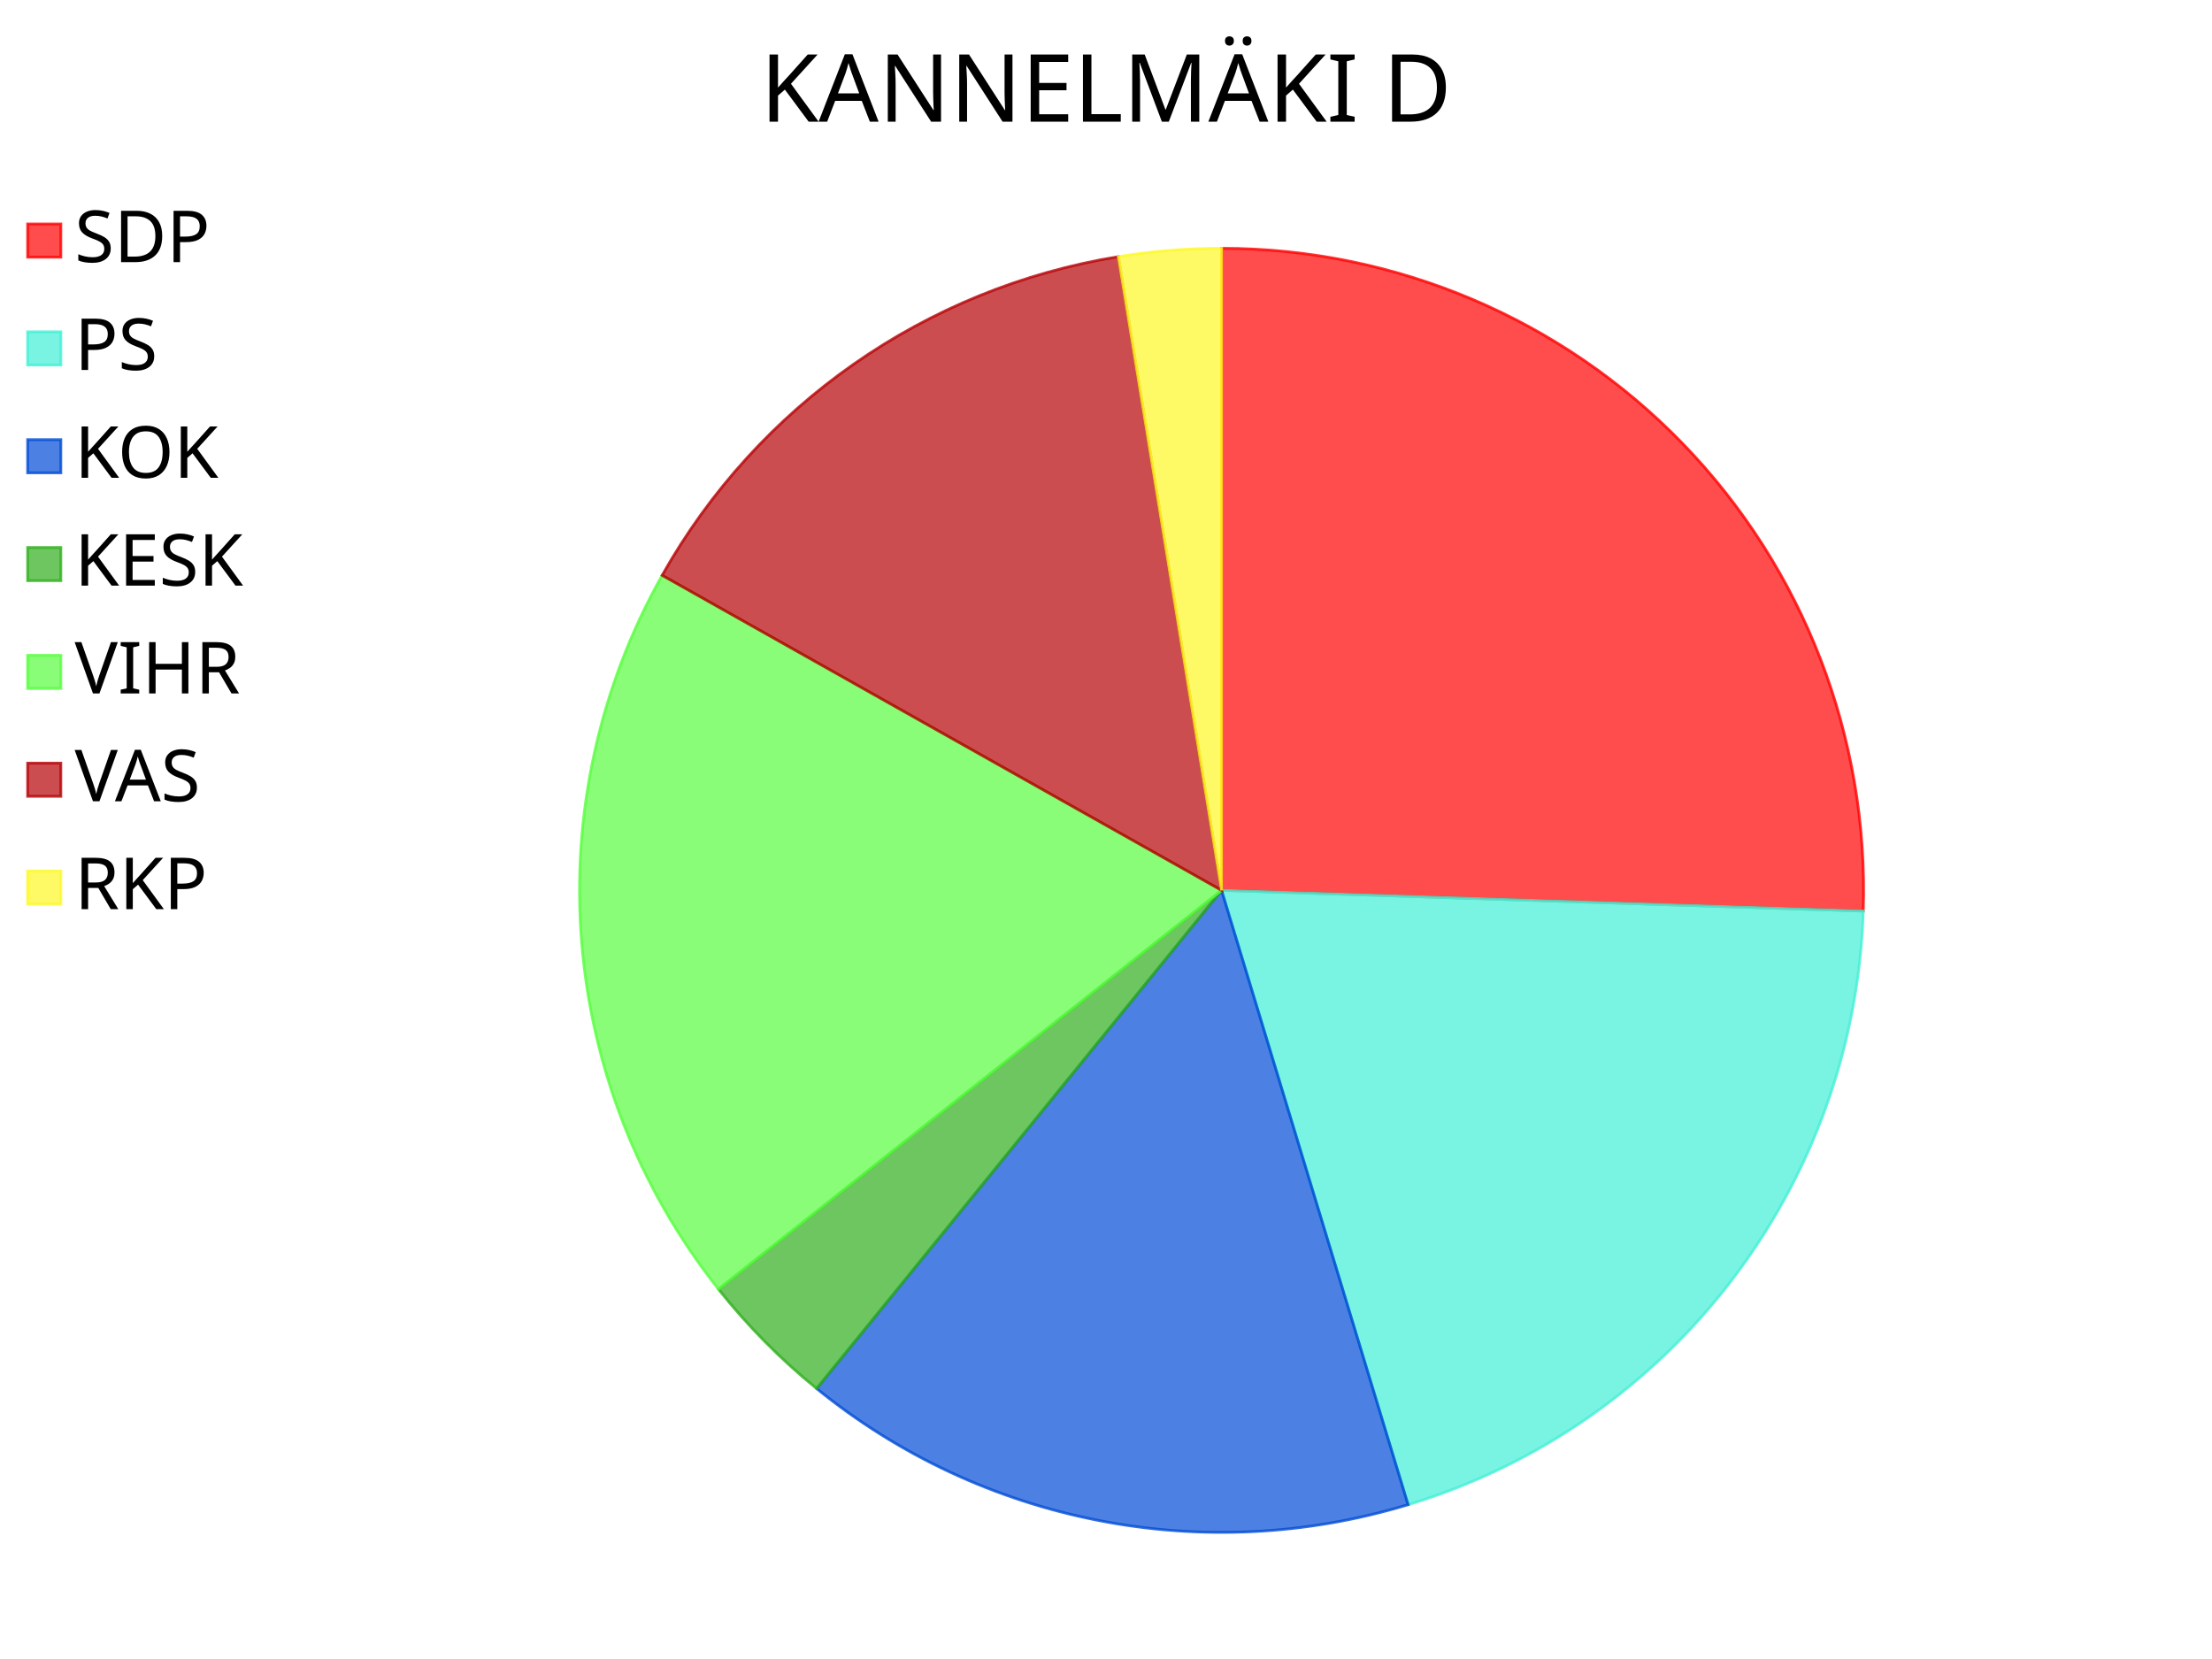
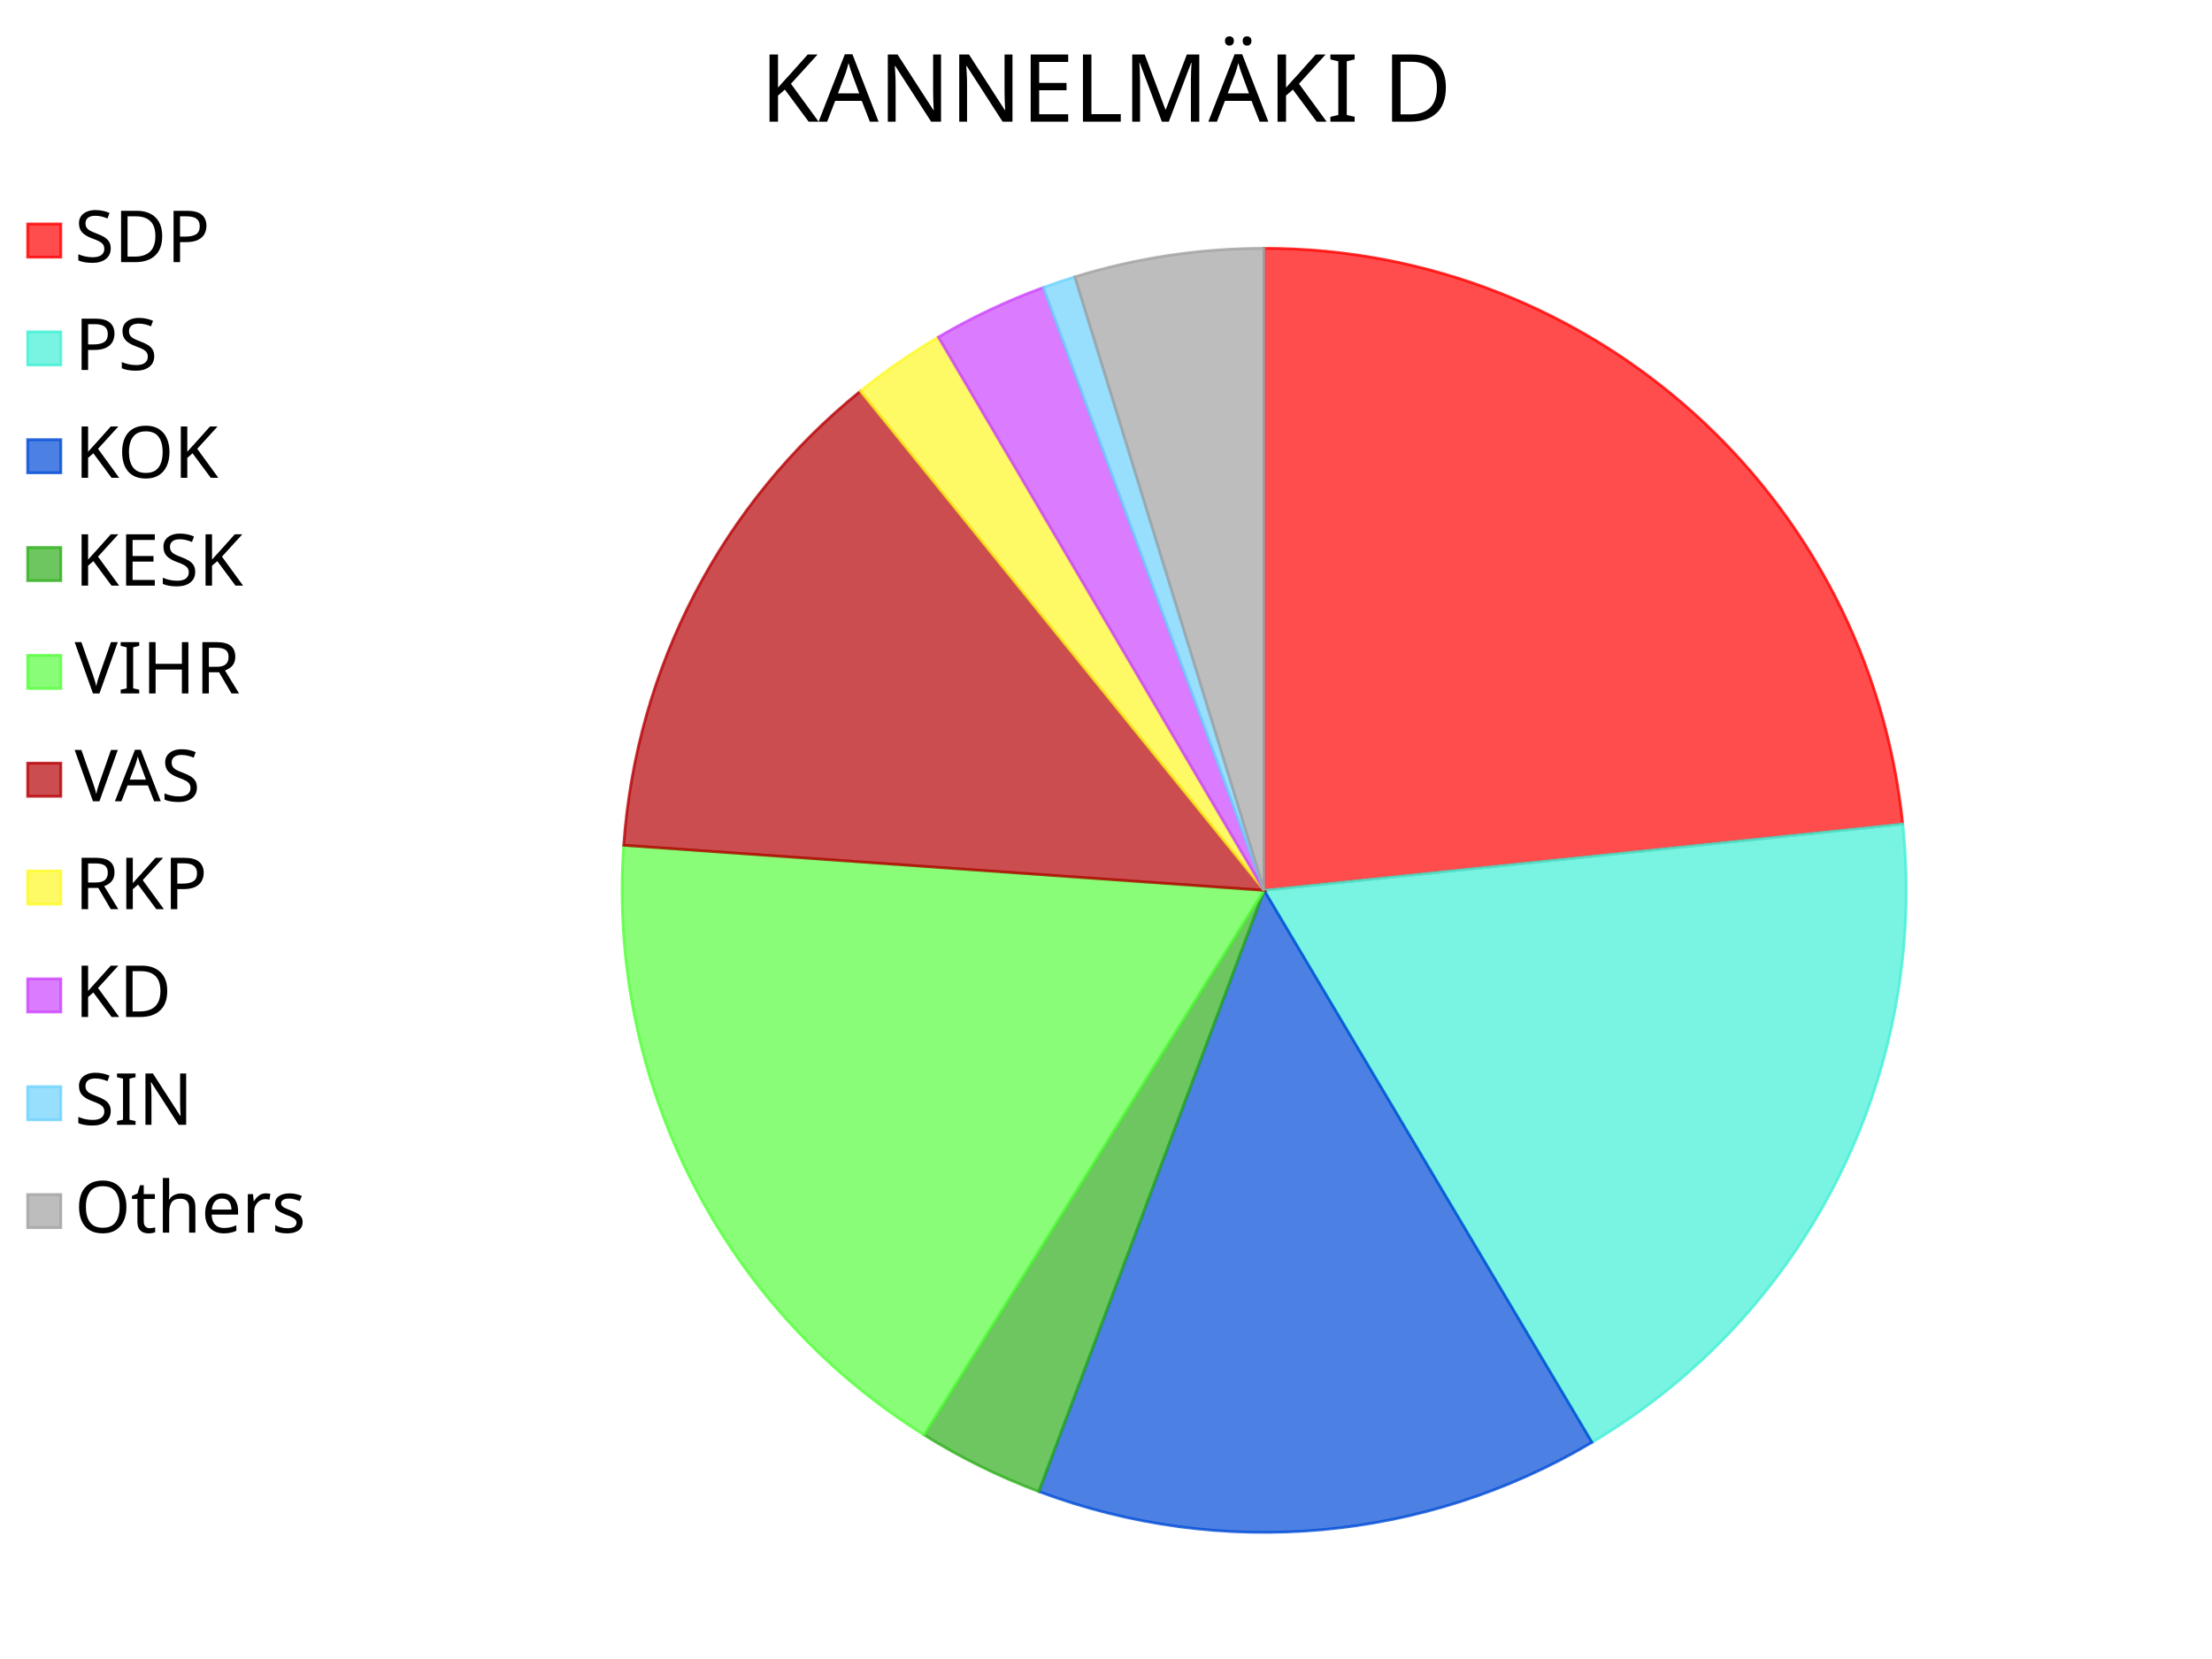
- <svg xmlns="http://www.w3.org/2000/svg" class="pygal-chart" id="chart-2b36da59-eb4a-44c8-8460-aacbe3592671" viewBox="0 0 800 600">
+ <svg xmlns="http://www.w3.org/2000/svg" class="pygal-chart" id="chart-068b3a2e-5857-4026-bdf7-a989197344ad" viewBox="0 0 800 600">
  <defs>
-     <style type="text/css">#chart-2b36da59-eb4a-44c8-8460-aacbe3592671{-webkit-user-select:none;-webkit-font-smoothing:antialiased;font-family:Poppins}#chart-2b36da59-eb4a-44c8-8460-aacbe3592671 .title{font-family:Poppins;font-size:34px}#chart-2b36da59-eb4a-44c8-8460-aacbe3592671 .legends .legend text{font-family:Poppins;font-size:26px}#chart-2b36da59-eb4a-44c8-8460-aacbe3592671 .axis text{font-family:Poppins;font-size:10px}#chart-2b36da59-eb4a-44c8-8460-aacbe3592671 .axis text.major{font-family:Poppins;font-size:10px}#chart-2b36da59-eb4a-44c8-8460-aacbe3592671 .text-overlay text.value{font-family:Poppins;font-size:16px}#chart-2b36da59-eb4a-44c8-8460-aacbe3592671 .text-overlay text.label{font-family:Poppins;font-size:10px}#chart-2b36da59-eb4a-44c8-8460-aacbe3592671 .tooltip{font-family:Poppins;font-size:26px}#chart-2b36da59-eb4a-44c8-8460-aacbe3592671 text.no_data{font-family:Poppins;font-size:64px}
- #chart-2b36da59-eb4a-44c8-8460-aacbe3592671{background-color:#ffffff}#chart-2b36da59-eb4a-44c8-8460-aacbe3592671 path,#chart-2b36da59-eb4a-44c8-8460-aacbe3592671 line,#chart-2b36da59-eb4a-44c8-8460-aacbe3592671 rect,#chart-2b36da59-eb4a-44c8-8460-aacbe3592671 circle{-webkit-transition:300ms ease-in;-moz-transition:300ms ease-in;transition:300ms ease-in}#chart-2b36da59-eb4a-44c8-8460-aacbe3592671 .graph &gt; .background{fill:#ffffff}#chart-2b36da59-eb4a-44c8-8460-aacbe3592671 .plot &gt; .background{fill:#ffffff}#chart-2b36da59-eb4a-44c8-8460-aacbe3592671 .graph{fill:#000000}#chart-2b36da59-eb4a-44c8-8460-aacbe3592671 text.no_data{fill:#000000}#chart-2b36da59-eb4a-44c8-8460-aacbe3592671 .title{fill:#000000}#chart-2b36da59-eb4a-44c8-8460-aacbe3592671 .legends .legend text{fill:#000000}#chart-2b36da59-eb4a-44c8-8460-aacbe3592671 .legends .legend:hover text{fill:#000000}#chart-2b36da59-eb4a-44c8-8460-aacbe3592671 .axis .line{stroke:#000000}#chart-2b36da59-eb4a-44c8-8460-aacbe3592671 .axis .guide.line{stroke:#000000}#chart-2b36da59-eb4a-44c8-8460-aacbe3592671 .axis .major.line{stroke:#000000}#chart-2b36da59-eb4a-44c8-8460-aacbe3592671 .axis text.major{fill:#000000}#chart-2b36da59-eb4a-44c8-8460-aacbe3592671 .axis.y .guides:hover .guide.line,#chart-2b36da59-eb4a-44c8-8460-aacbe3592671 .line-graph .axis.x .guides:hover .guide.line,#chart-2b36da59-eb4a-44c8-8460-aacbe3592671 .stackedline-graph .axis.x .guides:hover .guide.line,#chart-2b36da59-eb4a-44c8-8460-aacbe3592671 .xy-graph .axis.x .guides:hover .guide.line{stroke:#000000}#chart-2b36da59-eb4a-44c8-8460-aacbe3592671 .axis .guides:hover text{fill:#000000}#chart-2b36da59-eb4a-44c8-8460-aacbe3592671 .reactive{fill-opacity:.7;stroke-opacity:.8}#chart-2b36da59-eb4a-44c8-8460-aacbe3592671 .ci{stroke:#000000}#chart-2b36da59-eb4a-44c8-8460-aacbe3592671 .reactive.active,#chart-2b36da59-eb4a-44c8-8460-aacbe3592671 .active .reactive{fill-opacity:.9;stroke-opacity:.9;stroke-width:4}#chart-2b36da59-eb4a-44c8-8460-aacbe3592671 .ci .reactive.active{stroke-width:1.5}#chart-2b36da59-eb4a-44c8-8460-aacbe3592671 .series text{fill:#000000}#chart-2b36da59-eb4a-44c8-8460-aacbe3592671 .tooltip rect{fill:#ffffff;stroke:#000000;-webkit-transition:opacity 300ms ease-in;-moz-transition:opacity 300ms ease-in;transition:opacity 300ms ease-in}#chart-2b36da59-eb4a-44c8-8460-aacbe3592671 .tooltip .label{fill:#000000}#chart-2b36da59-eb4a-44c8-8460-aacbe3592671 .tooltip .label{fill:#000000}#chart-2b36da59-eb4a-44c8-8460-aacbe3592671 .tooltip .legend{font-size:.8em;fill:#000000}#chart-2b36da59-eb4a-44c8-8460-aacbe3592671 .tooltip .x_label{font-size:.6em;fill:#000000}#chart-2b36da59-eb4a-44c8-8460-aacbe3592671 .tooltip .xlink{font-size:.5em;text-decoration:underline}#chart-2b36da59-eb4a-44c8-8460-aacbe3592671 .tooltip .value{font-size:1.5em}#chart-2b36da59-eb4a-44c8-8460-aacbe3592671 .bound{font-size:.5em}#chart-2b36da59-eb4a-44c8-8460-aacbe3592671 .max-value{font-size:.75em;fill:#000000}#chart-2b36da59-eb4a-44c8-8460-aacbe3592671 .map-element{fill:#ffffff;stroke:#000000 !important}#chart-2b36da59-eb4a-44c8-8460-aacbe3592671 .map-element .reactive{fill-opacity:inherit;stroke-opacity:inherit}#chart-2b36da59-eb4a-44c8-8460-aacbe3592671 .color-0,#chart-2b36da59-eb4a-44c8-8460-aacbe3592671 .color-0 a:visited{stroke:#ff0000;fill:#ff0000}#chart-2b36da59-eb4a-44c8-8460-aacbe3592671 .color-1,#chart-2b36da59-eb4a-44c8-8460-aacbe3592671 .color-1 a:visited{stroke:#42f0d6;fill:#42f0d6}#chart-2b36da59-eb4a-44c8-8460-aacbe3592671 .color-2,#chart-2b36da59-eb4a-44c8-8460-aacbe3592671 .color-2 a:visited{stroke:#004bd6;fill:#004bd6}#chart-2b36da59-eb4a-44c8-8460-aacbe3592671 .color-3,#chart-2b36da59-eb4a-44c8-8460-aacbe3592671 .color-3 a:visited{stroke:#30af1d;fill:#30af1d}#chart-2b36da59-eb4a-44c8-8460-aacbe3592671 .color-4,#chart-2b36da59-eb4a-44c8-8460-aacbe3592671 .color-4 a:visited{stroke:#58fd3f;fill:#58fd3f}#chart-2b36da59-eb4a-44c8-8460-aacbe3592671 .color-5,#chart-2b36da59-eb4a-44c8-8460-aacbe3592671 .color-5 a:visited{stroke:#b60205;fill:#b60205}#chart-2b36da59-eb4a-44c8-8460-aacbe3592671 .color-6,#chart-2b36da59-eb4a-44c8-8460-aacbe3592671 .color-6 a:visited{stroke:#fdf926;fill:#fdf926}#chart-2b36da59-eb4a-44c8-8460-aacbe3592671 .text-overlay .color-0 text{fill:black}#chart-2b36da59-eb4a-44c8-8460-aacbe3592671 .text-overlay .color-1 text{fill:black}#chart-2b36da59-eb4a-44c8-8460-aacbe3592671 .text-overlay .color-2 text{fill:black}#chart-2b36da59-eb4a-44c8-8460-aacbe3592671 .text-overlay .color-3 text{fill:black}#chart-2b36da59-eb4a-44c8-8460-aacbe3592671 .text-overlay .color-4 text{fill:black}#chart-2b36da59-eb4a-44c8-8460-aacbe3592671 .text-overlay .color-5 text{fill:black}#chart-2b36da59-eb4a-44c8-8460-aacbe3592671 .text-overlay .color-6 text{fill:black}
- #chart-2b36da59-eb4a-44c8-8460-aacbe3592671 text.no_data{text-anchor:middle}#chart-2b36da59-eb4a-44c8-8460-aacbe3592671 .guide.line{fill:none}#chart-2b36da59-eb4a-44c8-8460-aacbe3592671 .centered{text-anchor:middle}#chart-2b36da59-eb4a-44c8-8460-aacbe3592671 .title{text-anchor:middle}#chart-2b36da59-eb4a-44c8-8460-aacbe3592671 .legends .legend text{fill-opacity:1}#chart-2b36da59-eb4a-44c8-8460-aacbe3592671 .axis.x text{text-anchor:middle}#chart-2b36da59-eb4a-44c8-8460-aacbe3592671 .axis.x:not(.web) text[transform]{text-anchor:start}#chart-2b36da59-eb4a-44c8-8460-aacbe3592671 .axis.x:not(.web) text[transform].backwards{text-anchor:end}#chart-2b36da59-eb4a-44c8-8460-aacbe3592671 .axis.y text{text-anchor:end}#chart-2b36da59-eb4a-44c8-8460-aacbe3592671 .axis.y text[transform].backwards{text-anchor:start}#chart-2b36da59-eb4a-44c8-8460-aacbe3592671 .axis.y2 text{text-anchor:start}#chart-2b36da59-eb4a-44c8-8460-aacbe3592671 .axis.y2 text[transform].backwards{text-anchor:end}#chart-2b36da59-eb4a-44c8-8460-aacbe3592671 .axis .guide.line{stroke-dasharray:4,4}#chart-2b36da59-eb4a-44c8-8460-aacbe3592671 .axis .major.guide.line{stroke-dasharray:6,6}#chart-2b36da59-eb4a-44c8-8460-aacbe3592671 .horizontal .axis.y .guide.line,#chart-2b36da59-eb4a-44c8-8460-aacbe3592671 .horizontal .axis.y2 .guide.line,#chart-2b36da59-eb4a-44c8-8460-aacbe3592671 .vertical .axis.x .guide.line{opacity:0}#chart-2b36da59-eb4a-44c8-8460-aacbe3592671 .horizontal .axis.always_show .guide.line,#chart-2b36da59-eb4a-44c8-8460-aacbe3592671 .vertical .axis.always_show .guide.line{opacity:1 !important}#chart-2b36da59-eb4a-44c8-8460-aacbe3592671 .axis.y .guides:hover .guide.line,#chart-2b36da59-eb4a-44c8-8460-aacbe3592671 .axis.y2 .guides:hover .guide.line,#chart-2b36da59-eb4a-44c8-8460-aacbe3592671 .axis.x .guides:hover .guide.line{opacity:1}#chart-2b36da59-eb4a-44c8-8460-aacbe3592671 .axis .guides:hover text{opacity:1}#chart-2b36da59-eb4a-44c8-8460-aacbe3592671 .nofill{fill:none}#chart-2b36da59-eb4a-44c8-8460-aacbe3592671 .subtle-fill{fill-opacity:.2}#chart-2b36da59-eb4a-44c8-8460-aacbe3592671 .dot{stroke-width:1px;fill-opacity:1}#chart-2b36da59-eb4a-44c8-8460-aacbe3592671 .dot.active{stroke-width:5px}#chart-2b36da59-eb4a-44c8-8460-aacbe3592671 .dot.negative{fill:transparent}#chart-2b36da59-eb4a-44c8-8460-aacbe3592671 text,#chart-2b36da59-eb4a-44c8-8460-aacbe3592671 tspan{stroke:none !important}#chart-2b36da59-eb4a-44c8-8460-aacbe3592671 .series text.active{opacity:1}#chart-2b36da59-eb4a-44c8-8460-aacbe3592671 .tooltip rect{fill-opacity:.95;stroke-width:.5}#chart-2b36da59-eb4a-44c8-8460-aacbe3592671 .tooltip text{fill-opacity:1}#chart-2b36da59-eb4a-44c8-8460-aacbe3592671 .showable{visibility:hidden}#chart-2b36da59-eb4a-44c8-8460-aacbe3592671 .showable.shown{visibility:visible}#chart-2b36da59-eb4a-44c8-8460-aacbe3592671 .gauge-background{fill:rgba(229,229,229,1);stroke:none}#chart-2b36da59-eb4a-44c8-8460-aacbe3592671 .bg-lines{stroke:#ffffff;stroke-width:2px}</style>
+     <style type="text/css">#chart-068b3a2e-5857-4026-bdf7-a989197344ad{-webkit-user-select:none;-webkit-font-smoothing:antialiased;font-family:Poppins}#chart-068b3a2e-5857-4026-bdf7-a989197344ad .title{font-family:Poppins;font-size:34px}#chart-068b3a2e-5857-4026-bdf7-a989197344ad .legends .legend text{font-family:Poppins;font-size:26px}#chart-068b3a2e-5857-4026-bdf7-a989197344ad .axis text{font-family:Poppins;font-size:10px}#chart-068b3a2e-5857-4026-bdf7-a989197344ad .axis text.major{font-family:Poppins;font-size:10px}#chart-068b3a2e-5857-4026-bdf7-a989197344ad .text-overlay text.value{font-family:Poppins;font-size:16px}#chart-068b3a2e-5857-4026-bdf7-a989197344ad .text-overlay text.label{font-family:Poppins;font-size:10px}#chart-068b3a2e-5857-4026-bdf7-a989197344ad .tooltip{font-family:Poppins;font-size:26px}#chart-068b3a2e-5857-4026-bdf7-a989197344ad text.no_data{font-family:Poppins;font-size:64px}
+ #chart-068b3a2e-5857-4026-bdf7-a989197344ad{background-color:#ffffff}#chart-068b3a2e-5857-4026-bdf7-a989197344ad path,#chart-068b3a2e-5857-4026-bdf7-a989197344ad line,#chart-068b3a2e-5857-4026-bdf7-a989197344ad rect,#chart-068b3a2e-5857-4026-bdf7-a989197344ad circle{-webkit-transition:300ms ease-out;-moz-transition:300ms ease-out;transition:300ms ease-out}#chart-068b3a2e-5857-4026-bdf7-a989197344ad .graph &gt; .background{fill:#ffffff}#chart-068b3a2e-5857-4026-bdf7-a989197344ad .plot &gt; .background{fill:#ffffff}#chart-068b3a2e-5857-4026-bdf7-a989197344ad .graph{fill:#000000}#chart-068b3a2e-5857-4026-bdf7-a989197344ad text.no_data{fill:#000000}#chart-068b3a2e-5857-4026-bdf7-a989197344ad .title{fill:#000000}#chart-068b3a2e-5857-4026-bdf7-a989197344ad .legends .legend text{fill:#000000}#chart-068b3a2e-5857-4026-bdf7-a989197344ad .legends .legend:hover text{fill:#000000}#chart-068b3a2e-5857-4026-bdf7-a989197344ad .axis .line{stroke:#000000}#chart-068b3a2e-5857-4026-bdf7-a989197344ad .axis .guide.line{stroke:#000000}#chart-068b3a2e-5857-4026-bdf7-a989197344ad .axis .major.line{stroke:#000000}#chart-068b3a2e-5857-4026-bdf7-a989197344ad .axis text.major{fill:#000000}#chart-068b3a2e-5857-4026-bdf7-a989197344ad .axis.y .guides:hover .guide.line,#chart-068b3a2e-5857-4026-bdf7-a989197344ad .line-graph .axis.x .guides:hover .guide.line,#chart-068b3a2e-5857-4026-bdf7-a989197344ad .stackedline-graph .axis.x .guides:hover .guide.line,#chart-068b3a2e-5857-4026-bdf7-a989197344ad .xy-graph .axis.x .guides:hover .guide.line{stroke:#000000}#chart-068b3a2e-5857-4026-bdf7-a989197344ad .axis .guides:hover text{fill:#000000}#chart-068b3a2e-5857-4026-bdf7-a989197344ad .reactive{fill-opacity:.7;stroke-opacity:.8}#chart-068b3a2e-5857-4026-bdf7-a989197344ad .ci{stroke:#000000}#chart-068b3a2e-5857-4026-bdf7-a989197344ad .reactive.active,#chart-068b3a2e-5857-4026-bdf7-a989197344ad .active .reactive{fill-opacity:.9;stroke-opacity:.9;stroke-width:4}#chart-068b3a2e-5857-4026-bdf7-a989197344ad .ci .reactive.active{stroke-width:1.5}#chart-068b3a2e-5857-4026-bdf7-a989197344ad .series text{fill:#000000}#chart-068b3a2e-5857-4026-bdf7-a989197344ad .tooltip rect{fill:#ffffff;stroke:#000000;-webkit-transition:opacity 300ms ease-out;-moz-transition:opacity 300ms ease-out;transition:opacity 300ms ease-out}#chart-068b3a2e-5857-4026-bdf7-a989197344ad .tooltip .label{fill:#000000}#chart-068b3a2e-5857-4026-bdf7-a989197344ad .tooltip .label{fill:#000000}#chart-068b3a2e-5857-4026-bdf7-a989197344ad .tooltip .legend{font-size:.8em;fill:#000000}#chart-068b3a2e-5857-4026-bdf7-a989197344ad .tooltip .x_label{font-size:.6em;fill:#000000}#chart-068b3a2e-5857-4026-bdf7-a989197344ad .tooltip .xlink{font-size:.5em;text-decoration:underline}#chart-068b3a2e-5857-4026-bdf7-a989197344ad .tooltip .value{font-size:1.5em}#chart-068b3a2e-5857-4026-bdf7-a989197344ad .bound{font-size:.5em}#chart-068b3a2e-5857-4026-bdf7-a989197344ad .max-value{font-size:.75em;fill:#000000}#chart-068b3a2e-5857-4026-bdf7-a989197344ad .map-element{fill:#ffffff;stroke:#000000 !important}#chart-068b3a2e-5857-4026-bdf7-a989197344ad .map-element .reactive{fill-opacity:inherit;stroke-opacity:inherit}#chart-068b3a2e-5857-4026-bdf7-a989197344ad .color-0,#chart-068b3a2e-5857-4026-bdf7-a989197344ad .color-0 a:visited{stroke:#ff0000;fill:#ff0000}#chart-068b3a2e-5857-4026-bdf7-a989197344ad .color-1,#chart-068b3a2e-5857-4026-bdf7-a989197344ad .color-1 a:visited{stroke:#42f0d6;fill:#42f0d6}#chart-068b3a2e-5857-4026-bdf7-a989197344ad .color-2,#chart-068b3a2e-5857-4026-bdf7-a989197344ad .color-2 a:visited{stroke:#004bd6;fill:#004bd6}#chart-068b3a2e-5857-4026-bdf7-a989197344ad .color-3,#chart-068b3a2e-5857-4026-bdf7-a989197344ad .color-3 a:visited{stroke:#30af1d;fill:#30af1d}#chart-068b3a2e-5857-4026-bdf7-a989197344ad .color-4,#chart-068b3a2e-5857-4026-bdf7-a989197344ad .color-4 a:visited{stroke:#58fd3f;fill:#58fd3f}#chart-068b3a2e-5857-4026-bdf7-a989197344ad .color-5,#chart-068b3a2e-5857-4026-bdf7-a989197344ad .color-5 a:visited{stroke:#b60205;fill:#b60205}#chart-068b3a2e-5857-4026-bdf7-a989197344ad .color-6,#chart-068b3a2e-5857-4026-bdf7-a989197344ad .color-6 a:visited{stroke:#fdf926;fill:#fdf926}#chart-068b3a2e-5857-4026-bdf7-a989197344ad .color-7,#chart-068b3a2e-5857-4026-bdf7-a989197344ad .color-7 a:visited{stroke:#cb45fc;fill:#cb45fc}#chart-068b3a2e-5857-4026-bdf7-a989197344ad .color-8,#chart-068b3a2e-5857-4026-bdf7-a989197344ad .color-8 a:visited{stroke:#6dd2fd;fill:#6dd2fd}#chart-068b3a2e-5857-4026-bdf7-a989197344ad .color-9,#chart-068b3a2e-5857-4026-bdf7-a989197344ad .color-9 a:visited{stroke:#a1a1a1;fill:#a1a1a1}#chart-068b3a2e-5857-4026-bdf7-a989197344ad .text-overlay .color-0 text{fill:black}#chart-068b3a2e-5857-4026-bdf7-a989197344ad .text-overlay .color-1 text{fill:black}#chart-068b3a2e-5857-4026-bdf7-a989197344ad .text-overlay .color-2 text{fill:black}#chart-068b3a2e-5857-4026-bdf7-a989197344ad .text-overlay .color-3 text{fill:black}#chart-068b3a2e-5857-4026-bdf7-a989197344ad .text-overlay .color-4 text{fill:black}#chart-068b3a2e-5857-4026-bdf7-a989197344ad .text-overlay .color-5 text{fill:black}#chart-068b3a2e-5857-4026-bdf7-a989197344ad .text-overlay .color-6 text{fill:black}#chart-068b3a2e-5857-4026-bdf7-a989197344ad .text-overlay .color-7 text{fill:black}#chart-068b3a2e-5857-4026-bdf7-a989197344ad .text-overlay .color-8 text{fill:black}#chart-068b3a2e-5857-4026-bdf7-a989197344ad .text-overlay .color-9 text{fill:black}
+ #chart-068b3a2e-5857-4026-bdf7-a989197344ad text.no_data{text-anchor:middle}#chart-068b3a2e-5857-4026-bdf7-a989197344ad .guide.line{fill:none}#chart-068b3a2e-5857-4026-bdf7-a989197344ad .centered{text-anchor:middle}#chart-068b3a2e-5857-4026-bdf7-a989197344ad .title{text-anchor:middle}#chart-068b3a2e-5857-4026-bdf7-a989197344ad .legends .legend text{fill-opacity:1}#chart-068b3a2e-5857-4026-bdf7-a989197344ad .axis.x text{text-anchor:middle}#chart-068b3a2e-5857-4026-bdf7-a989197344ad .axis.x:not(.web) text[transform]{text-anchor:start}#chart-068b3a2e-5857-4026-bdf7-a989197344ad .axis.x:not(.web) text[transform].backwards{text-anchor:end}#chart-068b3a2e-5857-4026-bdf7-a989197344ad .axis.y text{text-anchor:end}#chart-068b3a2e-5857-4026-bdf7-a989197344ad .axis.y text[transform].backwards{text-anchor:start}#chart-068b3a2e-5857-4026-bdf7-a989197344ad .axis.y2 text{text-anchor:start}#chart-068b3a2e-5857-4026-bdf7-a989197344ad .axis.y2 text[transform].backwards{text-anchor:end}#chart-068b3a2e-5857-4026-bdf7-a989197344ad .axis .guide.line{stroke-dasharray:4,4}#chart-068b3a2e-5857-4026-bdf7-a989197344ad .axis .major.guide.line{stroke-dasharray:6,6}#chart-068b3a2e-5857-4026-bdf7-a989197344ad .horizontal .axis.y .guide.line,#chart-068b3a2e-5857-4026-bdf7-a989197344ad .horizontal .axis.y2 .guide.line,#chart-068b3a2e-5857-4026-bdf7-a989197344ad .vertical .axis.x .guide.line{opacity:0}#chart-068b3a2e-5857-4026-bdf7-a989197344ad .horizontal .axis.always_show .guide.line,#chart-068b3a2e-5857-4026-bdf7-a989197344ad .vertical .axis.always_show .guide.line{opacity:1 !important}#chart-068b3a2e-5857-4026-bdf7-a989197344ad .axis.y .guides:hover .guide.line,#chart-068b3a2e-5857-4026-bdf7-a989197344ad .axis.y2 .guides:hover .guide.line,#chart-068b3a2e-5857-4026-bdf7-a989197344ad .axis.x .guides:hover .guide.line{opacity:1}#chart-068b3a2e-5857-4026-bdf7-a989197344ad .axis .guides:hover text{opacity:1}#chart-068b3a2e-5857-4026-bdf7-a989197344ad .nofill{fill:none}#chart-068b3a2e-5857-4026-bdf7-a989197344ad .subtle-fill{fill-opacity:.2}#chart-068b3a2e-5857-4026-bdf7-a989197344ad .dot{stroke-width:1px;fill-opacity:1}#chart-068b3a2e-5857-4026-bdf7-a989197344ad .dot.active{stroke-width:5px}#chart-068b3a2e-5857-4026-bdf7-a989197344ad .dot.negative{fill:transparent}#chart-068b3a2e-5857-4026-bdf7-a989197344ad text,#chart-068b3a2e-5857-4026-bdf7-a989197344ad tspan{stroke:none !important}#chart-068b3a2e-5857-4026-bdf7-a989197344ad .series text.active{opacity:1}#chart-068b3a2e-5857-4026-bdf7-a989197344ad .tooltip rect{fill-opacity:.95;stroke-width:.5}#chart-068b3a2e-5857-4026-bdf7-a989197344ad .tooltip text{fill-opacity:1}#chart-068b3a2e-5857-4026-bdf7-a989197344ad .showable{visibility:hidden}#chart-068b3a2e-5857-4026-bdf7-a989197344ad .showable.shown{visibility:visible}#chart-068b3a2e-5857-4026-bdf7-a989197344ad .gauge-background{fill:rgba(229,229,229,1);stroke:none}#chart-068b3a2e-5857-4026-bdf7-a989197344ad .bg-lines{stroke:#ffffff;stroke-width:2px}</style>
  </defs>
  <g class="graph pie-graph vertical">
    <rect class="background" height="600" width="800" x="0" y="0" />
-     <g class="plot" transform="translate(104, 64)">
-       <rect class="background" height="516" width="675.6" x="0" y="0" />
+     <g class="plot" transform="translate(135, 64)">
+       <rect class="background" height="516" width="644.4" x="0" y="0" />
      <g class="series serie-0 color-0">
        <g class="slices">
          <g class="slice">
-             <path class="slice reactive tooltip-trigger" d="M337.8 25.8 A232.2 232.2 0 0 1 569.879 265.5 L337.8 258 A0 0 0 0 0 337.8 258 z" />
+             <path class="slice reactive tooltip-trigger" d="M322.2 25.8 A232.2 232.2 0 0 1 553.158 234.013 L322.2 258 A0 0 0 0 0 322.2 258 z" />
          </g>
        </g>
      </g>
      <g class="series serie-1 color-1">
        <g class="slices">
          <g class="slice">
-             <path class="slice reactive tooltip-trigger" d="M569.879 265.5 A232.2 232.2 0 0 1 405.26 480.185 L337.8 258 A0 0 0 0 0 337.8 258 z" />
+             <path class="slice reactive tooltip-trigger" d="M553.158 234.013 A232.2 232.2 0 0 1 440.769 457.646 L322.2 258 A0 0 0 0 0 322.2 258 z" />
          </g>
        </g>
      </g>
      <g class="series serie-2 color-2">
        <g class="slices">
          <g class="slice">
-             <path class="slice reactive tooltip-trigger" d="M405.26 480.185 A232.2 232.2 0 0 1 191.356 438.197 L337.8 258 A0 0 0 0 0 337.8 258 z" />
+             <path class="slice reactive tooltip-trigger" d="M440.769 457.646 A232.2 232.2 0 0 1 240.726 475.437 L322.2 258 A0 0 0 0 0 322.2 258 z" />
          </g>
        </g>
      </g>
      <g class="series serie-3 color-3">
        <g class="slices">
          <g class="slice">
-             <path class="slice reactive tooltip-trigger" d="M191.356 438.197 A232.2 232.2 0 0 1 155.842 402.25 L337.8 258 A0 0 0 0 0 337.8 258 z" />
+             <path class="slice reactive tooltip-trigger" d="M240.726 475.437 A232.2 232.2 0 0 1 199.234 454.967 L322.2 258 A0 0 0 0 0 322.2 258 z" />
          </g>
        </g>
      </g>
      <g class="series serie-4 color-4">
        <g class="slices">
          <g class="slice">
-             <path class="slice reactive tooltip-trigger" d="M155.842 402.25 A232.2 232.2 0 0 1 135.47 144.072 L337.8 258 A0 0 0 0 0 337.8 258 z" />
+             <path class="slice reactive tooltip-trigger" d="M199.234 454.967 A232.2 232.2 0 0 1 90.572 241.707 L322.2 258 A0 0 0 0 0 322.2 258 z" />
          </g>
        </g>
      </g>
      <g class="series serie-5 color-5">
        <g class="slices">
          <g class="slice">
-             <path class="slice reactive tooltip-trigger" d="M135.47 144.072 A232.2 232.2 0 0 1 300.458 28.822 L337.8 258 A0 0 0 0 0 337.8 258 z" />
+             <path class="slice reactive tooltip-trigger" d="M90.572 241.707 A232.2 232.2 0 0 1 176.183 77.457 L322.2 258 A0 0 0 0 0 322.2 258 z" />
          </g>
        </g>
      </g>
      <g class="series serie-6 color-6">
        <g class="slices">
          <g class="slice">
-             <path class="slice reactive tooltip-trigger" d="M300.458 28.822 A232.2 232.2 0 0 1 337.8 25.8 L337.8 258 A0 0 0 0 0 337.8 258 z" />
+             <path class="slice reactive tooltip-trigger" d="M176.183 77.457 A232.2 232.2 0 0 1 204.37 57.918 L322.2 258 A0 0 0 0 0 322.2 258 z" />
+           </g>
+         </g>
+       </g>
+       <g class="series serie-7 color-7">
+         <g class="slices">
+           <g class="slice">
+             <path class="slice reactive tooltip-trigger" d="M204.37 57.918 A232.2 232.2 0 0 1 242.335 39.967 L322.2 258 A0 0 0 0 0 322.2 258 z" />
+           </g>
+         </g>
+       </g>
+       <g class="series serie-8 color-8">
+         <g class="slices">
+           <g class="slice">
+             <path class="slice reactive tooltip-trigger" d="M242.335 39.967 A232.2 232.2 0 0 1 253.719 36.128 L322.2 258 A0 0 0 0 0 322.2 258 z" />
+           </g>
+         </g>
+       </g>
+       <g class="series serie-9 color-9">
+         <g class="slices">
+           <g class="slice">
+             <path class="slice reactive tooltip-trigger" d="M253.719 36.128 A232.2 232.2 0 0 1 322.2 25.8 L322.2 258 A0 0 0 0 0 322.2 258 z" />
          </g>
        </g>
      </g>
    </g>
    <g class="titles">
      <text class="title plot_title" x="400.0" y="44">KANNELMÄKI D</text>
    </g>
-     <g class="plot overlay" transform="translate(104, 64)">
+     <g class="plot overlay" transform="translate(135, 64)">
      <g class="series serie-0 color-0" />
      <g class="series serie-1 color-1" />
      <g class="series serie-2 color-2" />
      <g class="series serie-3 color-3" />
      <g class="series serie-4 color-4" />
      <g class="series serie-5 color-5" />
      <g class="series serie-6 color-6" />
+       <g class="series serie-7 color-7" />
+       <g class="series serie-8 color-8" />
+       <g class="series serie-9 color-9" />
    </g>
-     <g class="plot text-overlay" transform="translate(104, 64)">
+     <g class="plot text-overlay" transform="translate(135, 64)">
      <g class="series serie-0 color-0" />
      <g class="series serie-1 color-1" />
      <g class="series serie-2 color-2" />
      <g class="series serie-3 color-3" />
      <g class="series serie-4 color-4" />
      <g class="series serie-5 color-5" />
      <g class="series serie-6 color-6" />
+       <g class="series serie-7 color-7" />
+       <g class="series serie-8 color-8" />
+       <g class="series serie-9 color-9" />
    </g>
-     <g class="plot tooltip-overlay" transform="translate(104, 64)">
+     <g class="plot tooltip-overlay" transform="translate(135, 64)">
      <g class="tooltip" style="opacity: 0" transform="translate(0 0)">
        <rect class="tooltip-box" height="0" rx="0" ry="0" width="0" />
        <g class="text" />
      </g>
    </g>
    <g class="legends" transform="translate(10, 74)">
      <g class="legend reactive activate-serie" id="activate-serie-0">
        <rect class="color-0 reactive" height="12" width="12" x="0.0" y="7.0" />
        <text x="17.0" y="20.8">SDP</text>
      </g>
      <g class="legend reactive activate-serie" id="activate-serie-1">
        <rect class="color-1 reactive" height="12" width="12" x="0.0" y="46.0" />
        <text x="17.0" y="59.8">PS</text>
      </g>
      <g class="legend reactive activate-serie" id="activate-serie-2">
        <rect class="color-2 reactive" height="12" width="12" x="0.0" y="85.0" />
        <text x="17.0" y="98.8">KOK</text>
      </g>
      <g class="legend reactive activate-serie" id="activate-serie-3">
        <rect class="color-3 reactive" height="12" width="12" x="0.0" y="124.0" />
        <text x="17.0" y="137.8">KESK</text>
      </g>
      <g class="legend reactive activate-serie" id="activate-serie-4">
        <rect class="color-4 reactive" height="12" width="12" x="0.0" y="163.0" />
        <text x="17.0" y="176.8">VIHR</text>
      </g>
      <g class="legend reactive activate-serie" id="activate-serie-5">
        <rect class="color-5 reactive" height="12" width="12" x="0.0" y="202.0" />
        <text x="17.0" y="215.8">VAS</text>
      </g>
      <g class="legend reactive activate-serie" id="activate-serie-6">
        <rect class="color-6 reactive" height="12" width="12" x="0.0" y="241.0" />
        <text x="17.0" y="254.8">RKP</text>
      </g>
+       <g class="legend reactive activate-serie" id="activate-serie-7">
+         <rect class="color-7 reactive" height="12" width="12" x="0.0" y="280.0" />
+         <text x="17.0" y="293.8">KD</text>
+       </g>
+       <g class="legend reactive activate-serie" id="activate-serie-8">
+         <rect class="color-8 reactive" height="12" width="12" x="0.0" y="319.0" />
+         <text x="17.0" y="332.8">SIN</text>
+       </g>
+       <g class="legend reactive activate-serie" id="activate-serie-9">
+         <rect class="color-9 reactive" height="12" width="12" x="0.0" y="358.0" />
+         <text x="17.0" y="371.8">Others</text>
+       </g>
    </g>
    <g class="legends" transform="translate(790, 74)" />
  </g>
</svg>
